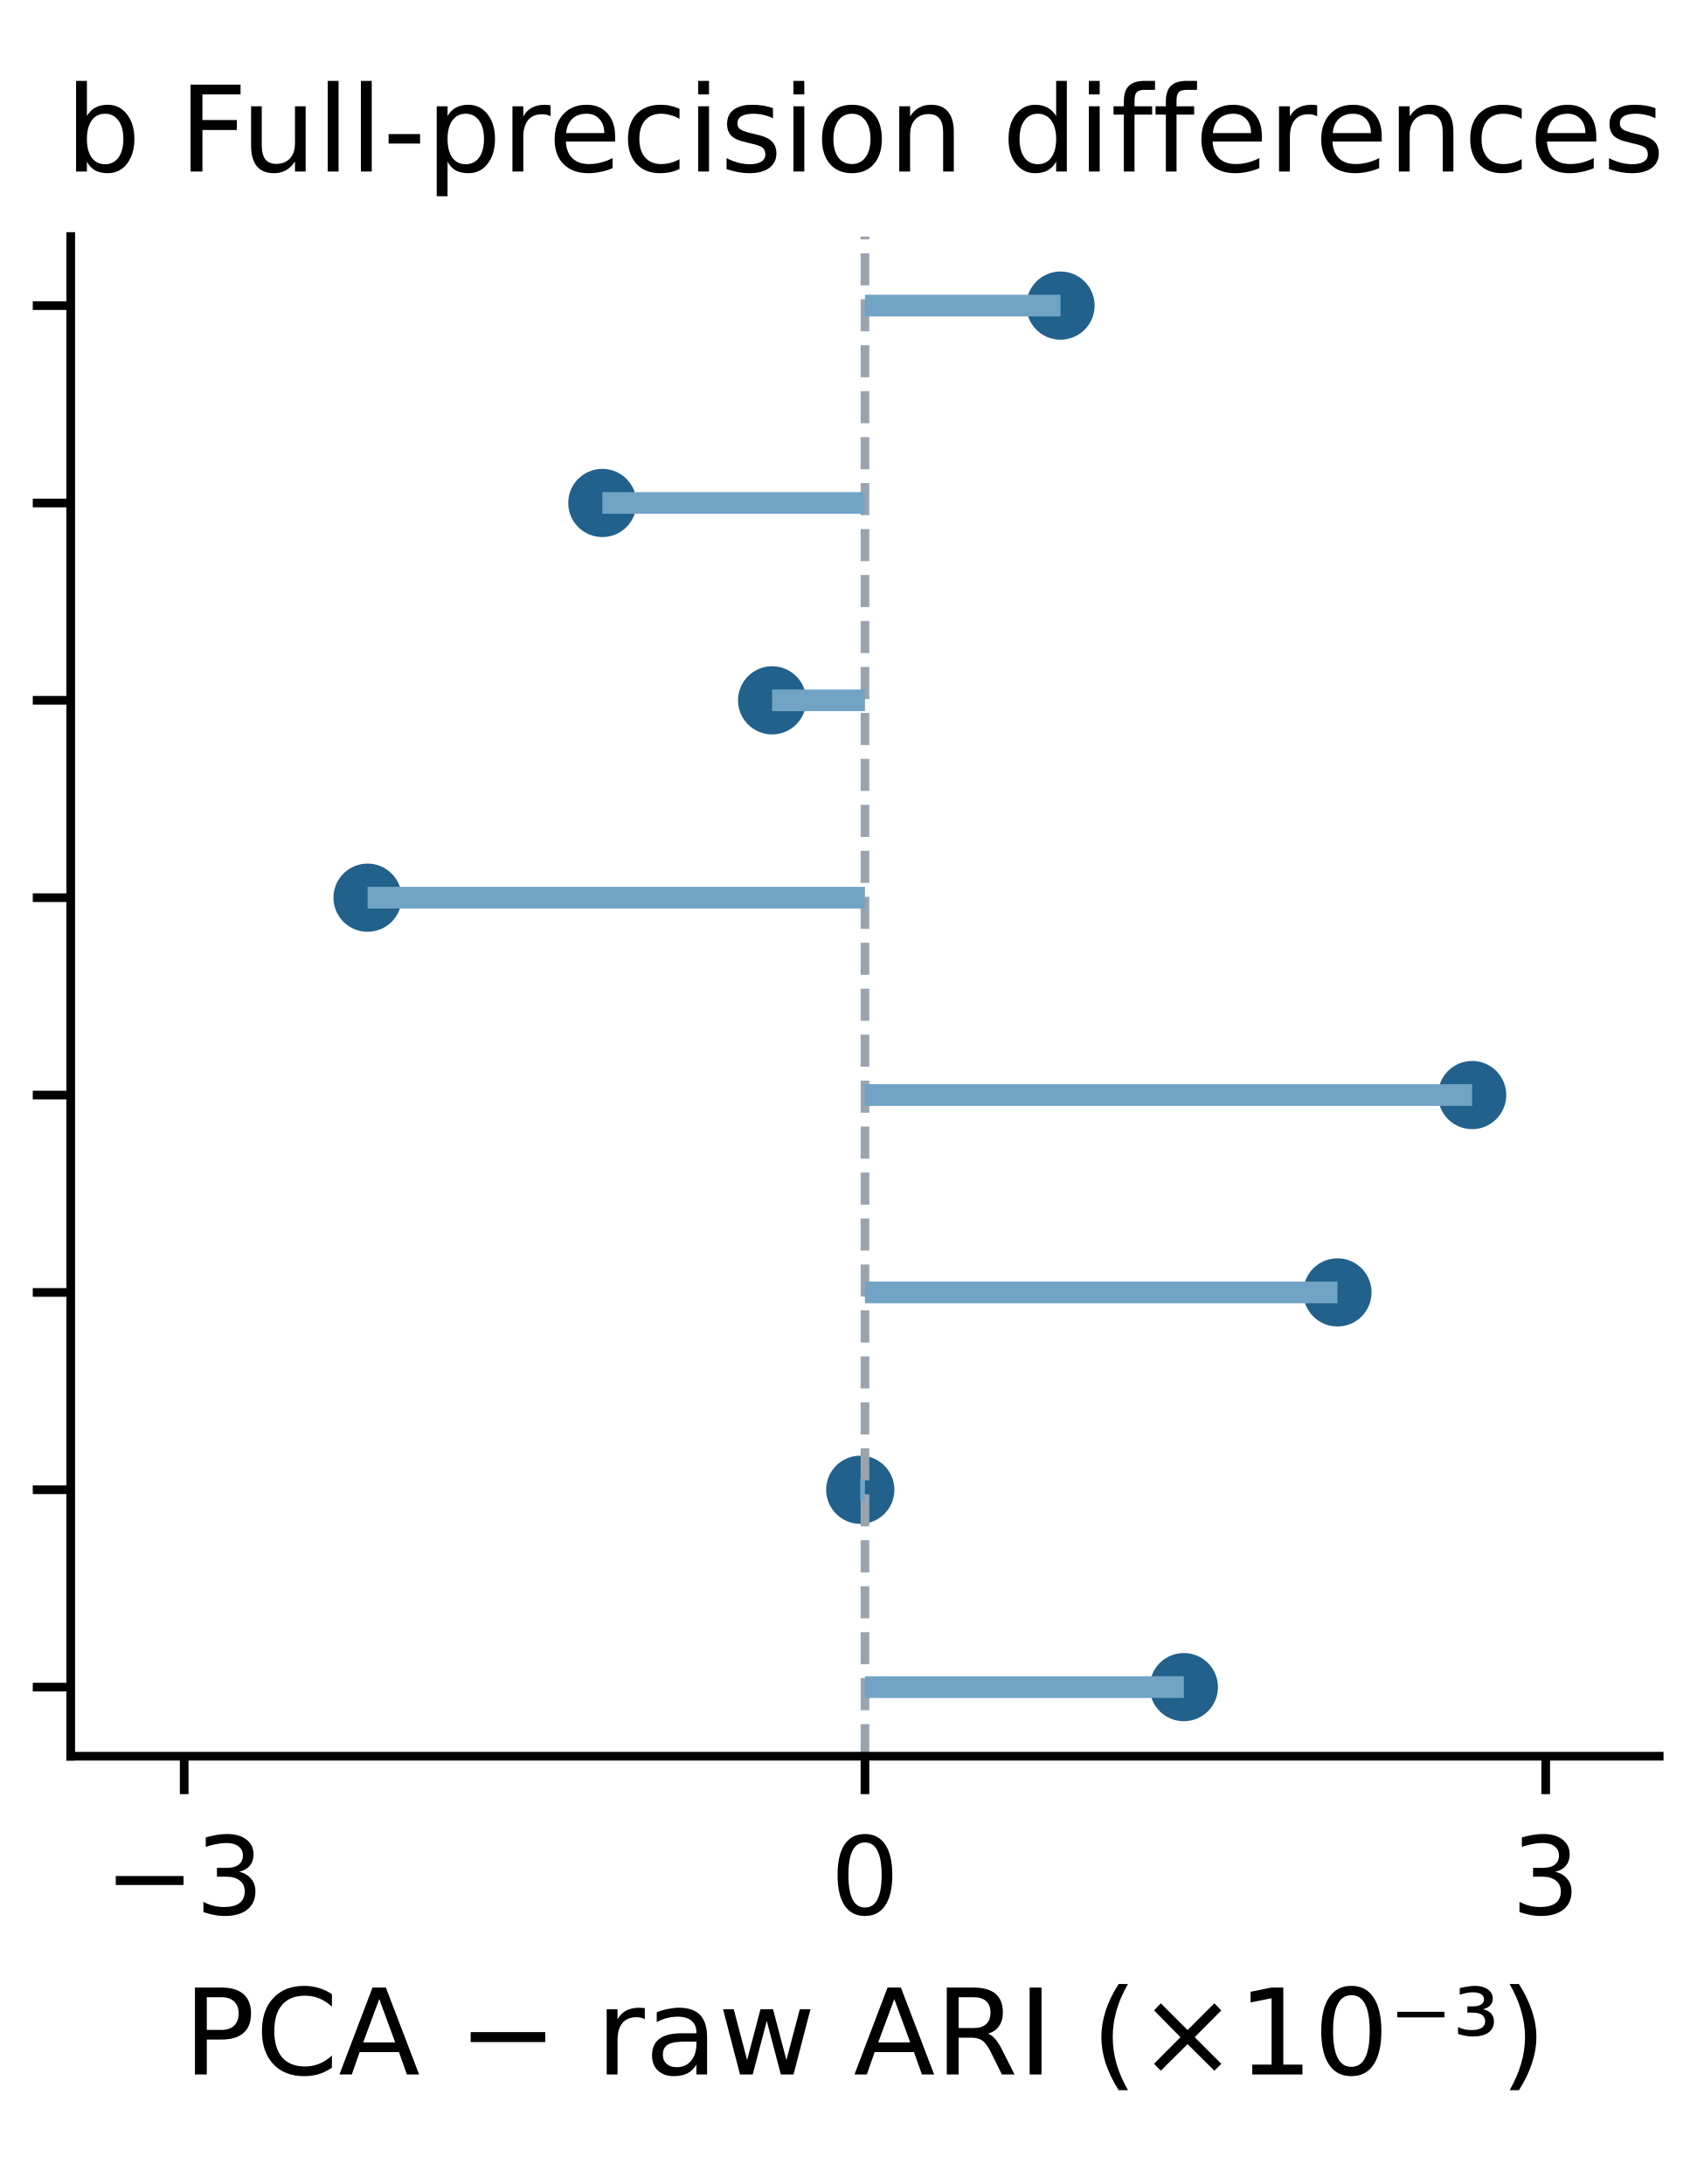
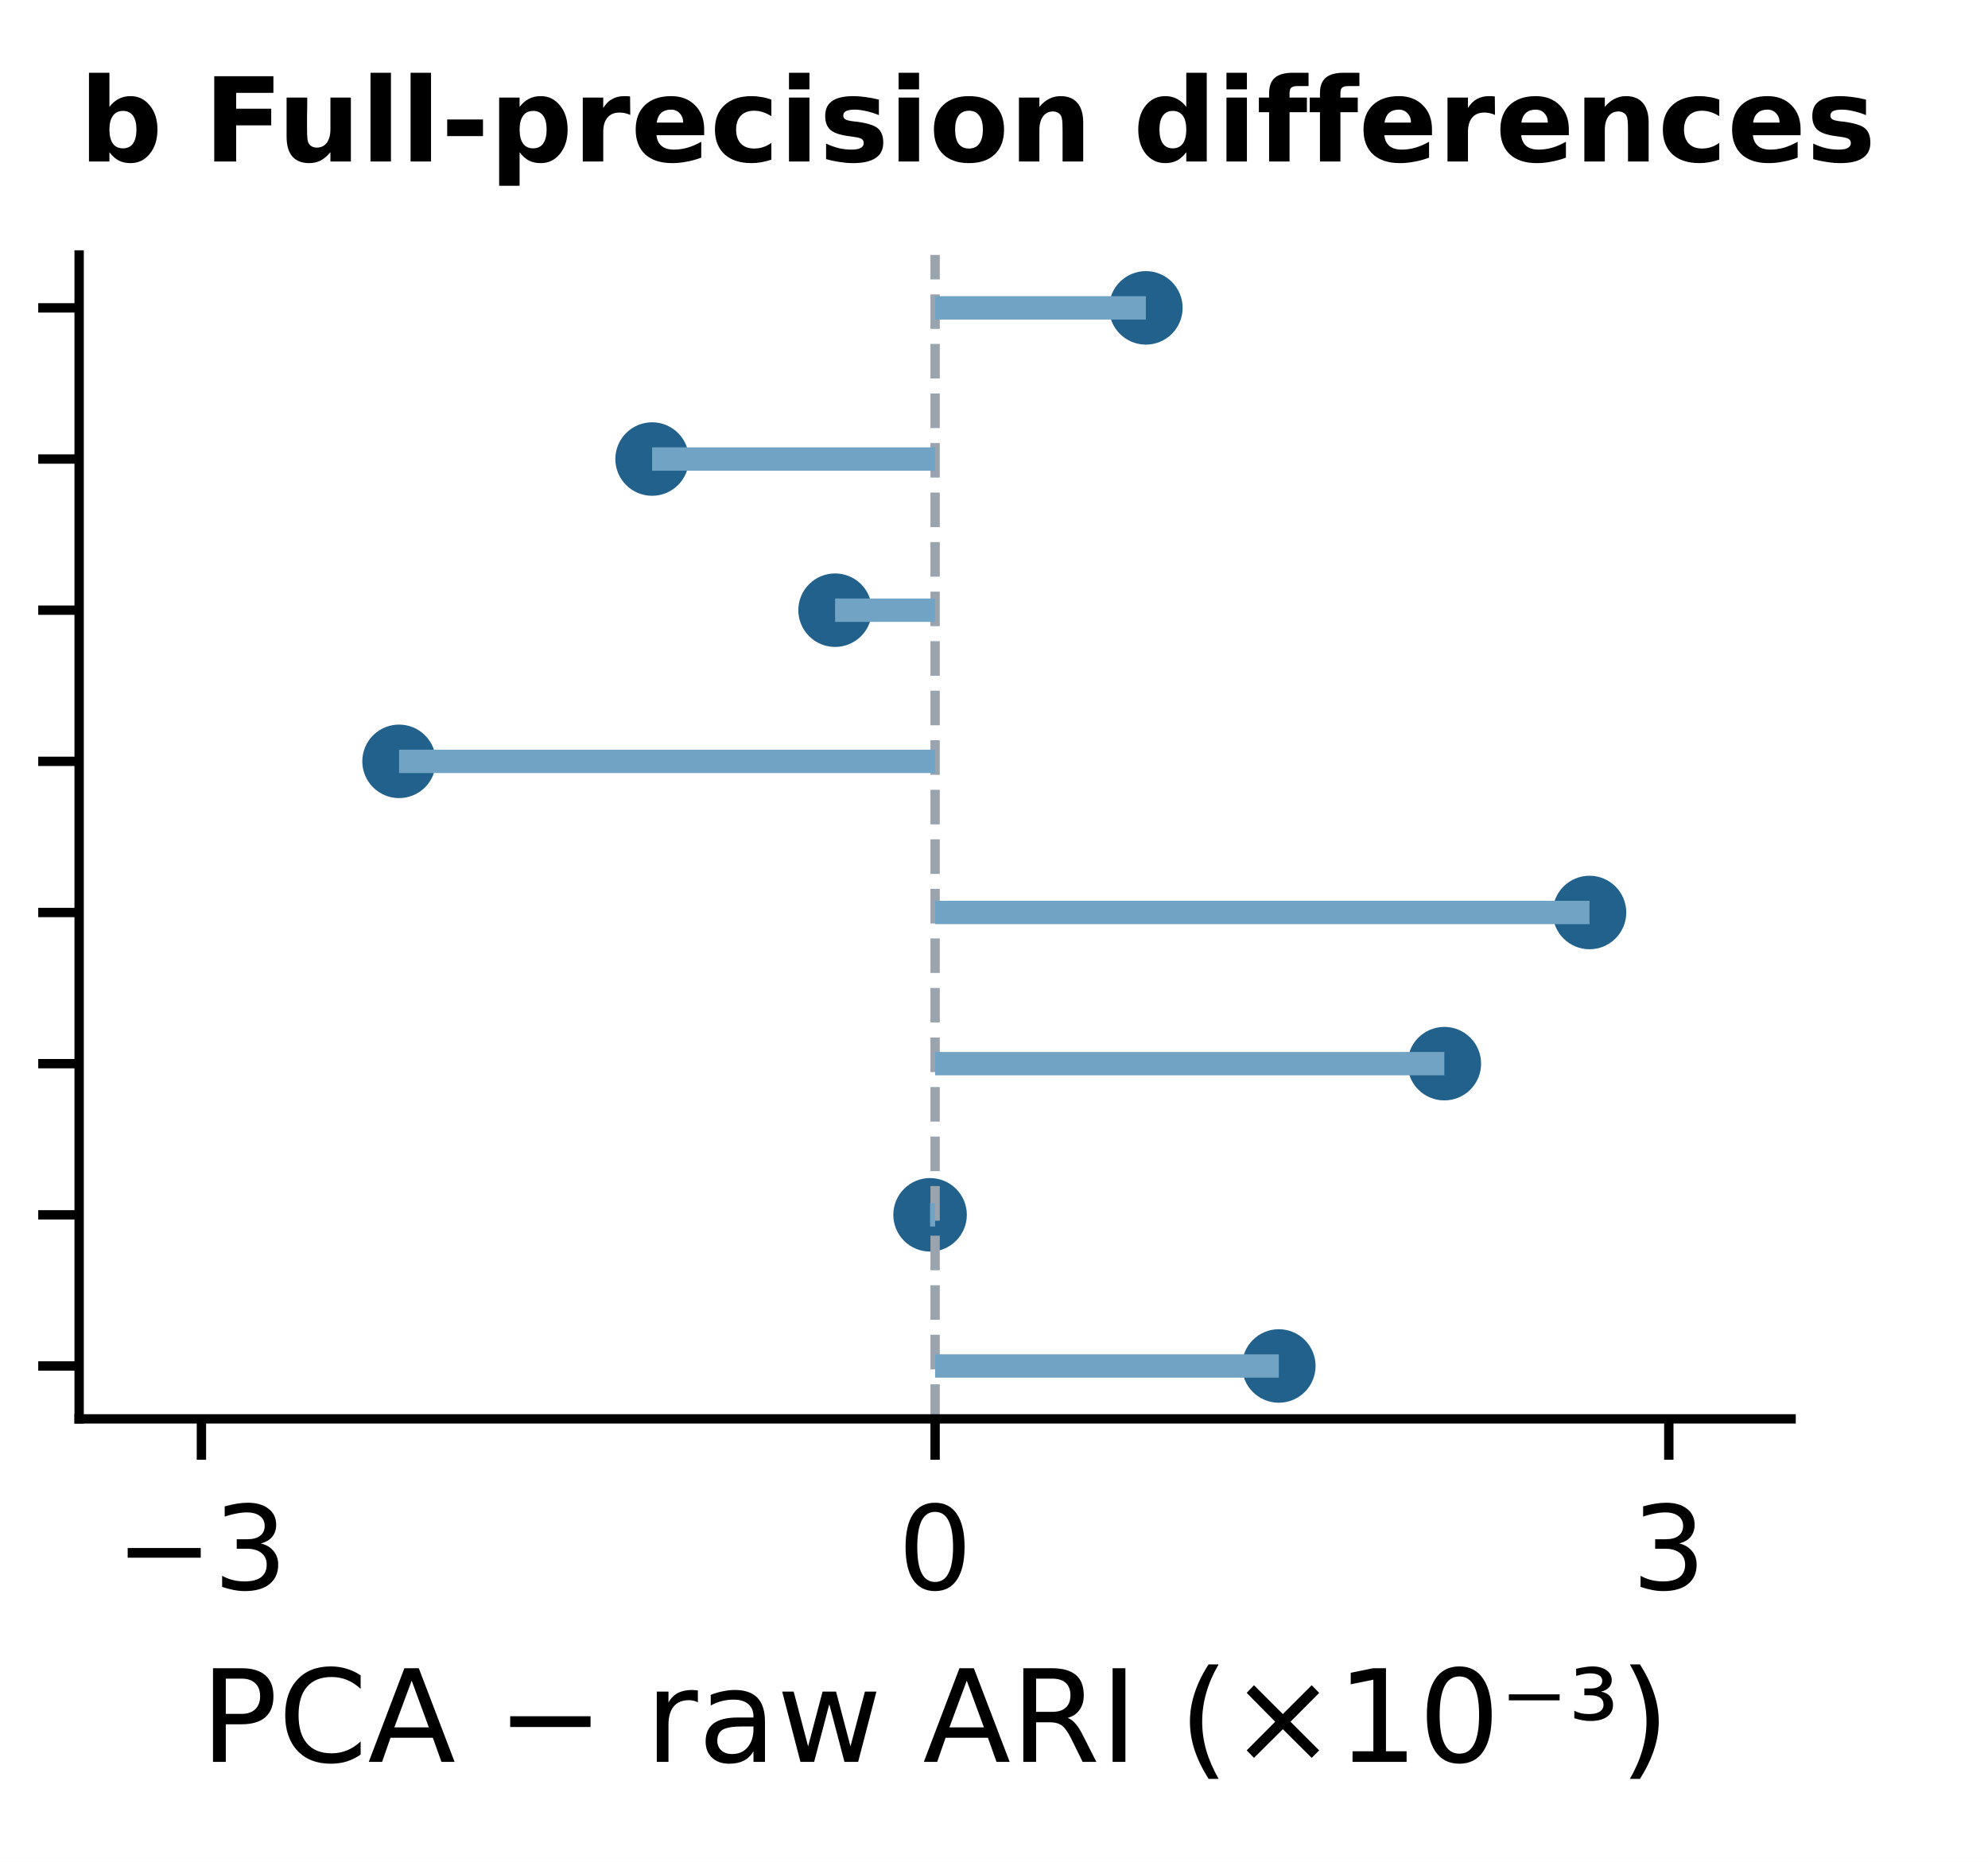
- <svg xmlns="http://www.w3.org/2000/svg" xmlns:xlink="http://www.w3.org/1999/xlink" width="157.133pt" height="201.465pt" viewBox="0 0 157.133 201.465" version="1.1">
+ <svg xmlns="http://www.w3.org/2000/svg" xmlns:xlink="http://www.w3.org/1999/xlink" width="170.108pt" height="159.334pt" viewBox="0 0 170.108 159.334" version="1.1">
  <defs>
    <style type="text/css">*{stroke-linejoin: round; stroke-linecap: butt}</style>
  </defs>
  <g id="figure_1">
    <g id="patch_1">
-       <path d="M 0 201.465  L 157.133 201.465  L 157.133 0  L 0 0  z " style="fill: #ffffff" />
+       <path d="M 0 159.334  L 170.108 159.334  L 170.108 0  L 0 0  z " style="fill: #ffffff" />
    </g>
    <g id="axes_1">
      <g id="patch_2">
-         <path d="M -207.35 162.003  L -53.538 162.003  L -53.538 21.819  L -207.35 21.819  z " style="fill: #ffffff" />
+         <path d="M -207.101 123.923  L -53.289 123.923  L -53.289 19.331  L -207.101 19.331  z " style="fill: #ffffff" />
      </g>
      <g id="matplotlib.axis_1">
        <g id="xtick_1">
          <g id="line2d_1">
            <defs>
-               <path id="m006fd69819" d="M 0 0  L 0 3.5  " style="stroke: #000000; stroke-width: 0.8" />
+               <path id="mf9e444a26d" d="M 0 0  L 0 3.5  " style="stroke: #000000; stroke-width: 0.8" />
            </defs>
            <g />
          </g>
          <g id="text_1">
-             <text style="font-size: 10px; font-family: 'DejaVu Sans'; text-anchor: middle" x="-181.715" y="176.601" transform="rotate(-0 -181.715 176.6007)">0.70</text>
+             <text style="font-size: 10px; font-family: 'DejaVu Sans'; text-anchor: middle" x="-181.466" y="138.521" transform="rotate(-0 -181.4655 138.5209)">0.70</text>
          </g>
        </g>
        <g id="xtick_2">
          <g id="line2d_2">
            <g />
          </g>
          <g id="text_2">
-             <text style="font-size: 10px; font-family: 'DejaVu Sans'; text-anchor: middle" x="-149.671" y="176.601" transform="rotate(-0 -149.6708 176.6007)">0.75</text>
+             <text style="font-size: 10px; font-family: 'DejaVu Sans'; text-anchor: middle" x="-149.421" y="138.521" transform="rotate(-0 -149.4213 138.5209)">0.75</text>
          </g>
        </g>
        <g id="xtick_3">
          <g id="line2d_3">
            <g />
          </g>
          <g id="text_3">
-             <text style="font-size: 10px; font-family: 'DejaVu Sans'; text-anchor: middle" x="-117.627" y="176.601" transform="rotate(-0 -117.6266 176.6007)">0.80</text>
+             <text style="font-size: 10px; font-family: 'DejaVu Sans'; text-anchor: middle" x="-117.377" y="138.521" transform="rotate(-0 -117.3771 138.5209)">0.80</text>
          </g>
        </g>
        <g id="xtick_4">
          <g id="line2d_4">
            <g />
          </g>
          <g id="text_4">
-             <text style="font-size: 10px; font-family: 'DejaVu Sans'; text-anchor: middle" x="-85.582" y="176.601" transform="rotate(-0 -85.58242 176.6007)">0.85</text>
+             <text style="font-size: 10px; font-family: 'DejaVu Sans'; text-anchor: middle" x="-85.333" y="138.521" transform="rotate(-0 -85.33291 138.5209)">0.85</text>
          </g>
        </g>
        <g id="xtick_5">
          <g id="line2d_5">
            <g />
          </g>
          <g id="text_5">
-             <text style="font-size: 10px; font-family: 'DejaVu Sans'; text-anchor: middle" x="-53.538" y="176.601" transform="rotate(-0 -53.53821 176.6007)">0.90</text>
+             <text style="font-size: 10px; font-family: 'DejaVu Sans'; text-anchor: middle" x="-53.289" y="138.521" transform="rotate(-0 -53.2887 138.5209)">0.90</text>
          </g>
        </g>
        <g id="text_6">
-           <text style="font-size: 11px; font-family: 'DejaVu Sans'; text-anchor: middle" x="-130.444" y="191.361" transform="rotate(-0 -130.4443 191.3614)">Cross-protocol ARI</text>
+           <text style="font-size: 11px; font-family: 'DejaVu Sans'; text-anchor: middle" x="-130.195" y="153.282" transform="rotate(-0 -130.1948 153.2816)">Cross-protocol ARI</text>
        </g>
      </g>
      <g id="matplotlib.axis_2">
        <g id="ytick_1">
          <g id="line2d_6">
            <defs>
-               <path id="mc648cbe5cf" d="M 0 0  L -3.5 0  " style="stroke: #000000; stroke-width: 0.8" />
+               <path id="m2e230dd322" d="M 0 0  L -3.5 0  " style="stroke: #000000; stroke-width: 0.8" />
            </defs>
            <g />
          </g>
          <g id="text_7">
-             <text style="font-size: 10px; font-family: 'DejaVu Sans'; text-anchor: end" x="-214.35" y="31.99" transform="rotate(-0 -214.3504 31.9903)">Pizhou</text>
+             <text style="font-size: 10px; font-family: 'DejaVu Sans'; text-anchor: end" x="-214.101" y="27.884" transform="rotate(-0 -214.1009 27.88439)">Pizhou</text>
          </g>
        </g>
        <g id="ytick_2">
          <g id="line2d_7">
            <g />
          </g>
          <g id="text_8">
-             <text style="font-size: 10px; font-family: 'DejaVu Sans'; text-anchor: end" x="-214.35" y="50.196" transform="rotate(-0 -214.3504 50.19601)">Suining</text>
+             <text style="font-size: 10px; font-family: 'DejaVu Sans'; text-anchor: end" x="-214.101" y="41.468" transform="rotate(-0 -214.1009 41.4678)">Suining</text>
          </g>
        </g>
        <g id="ytick_3">
          <g id="line2d_8">
            <g />
          </g>
          <g id="text_9">
-             <text style="font-size: 10px; font-family: 'DejaVu Sans'; text-anchor: end" x="-214.35" y="68.402" transform="rotate(-0 -214.3504 68.40173)">Yandun</text>
+             <text style="font-size: 10px; font-family: 'DejaVu Sans'; text-anchor: end" x="-214.101" y="55.051" transform="rotate(-0 -214.1009 55.05122)">Yandun</text>
          </g>
        </g>
        <g id="ytick_4">
          <g id="line2d_9">
            <g />
          </g>
          <g id="text_10">
-             <text style="font-size: 10px; font-family: 'DejaVu Sans'; text-anchor: end" x="-214.35" y="86.607" transform="rotate(-0 -214.3504 86.60705)">La Haute Borne</text>
+             <text style="font-size: 10px; font-family: 'DejaVu Sans'; text-anchor: end" x="-214.101" y="68.634" transform="rotate(-0 -214.1009 68.63424)">La Haute Borne</text>
          </g>
        </g>
        <g id="ytick_5">
          <g id="line2d_10">
            <g />
          </g>
          <g id="text_11">
-             <text style="font-size: 10px; font-family: 'DejaVu Sans'; text-anchor: end" x="-214.35" y="104.813" transform="rotate(-0 -214.3504 104.8132)">Hill 2020</text>
+             <text style="font-size: 10px; font-family: 'DejaVu Sans'; text-anchor: end" x="-214.101" y="82.218" transform="rotate(-0 -214.1009 82.21805)">Hill 2020</text>
          </g>
        </g>
        <g id="ytick_6">
          <g id="line2d_11">
            <g />
          </g>
          <g id="text_12">
-             <text style="font-size: 10px; font-family: 'DejaVu Sans'; text-anchor: end" x="-214.35" y="123.018" transform="rotate(-0 -214.3504 123.0185)">Greece</text>
+             <text style="font-size: 10px; font-family: 'DejaVu Sans'; text-anchor: end" x="-214.101" y="95.801" transform="rotate(-0 -214.1009 95.80107)">Greece</text>
          </g>
        </g>
        <g id="ytick_7">
          <g id="line2d_12">
            <g />
          </g>
          <g id="text_13">
-             <text style="font-size: 10px; font-family: 'DejaVu Sans'; text-anchor: end" x="-214.35" y="141.224" transform="rotate(-0 -214.3504 141.2242)">SDWPF</text>
+             <text style="font-size: 10px; font-family: 'DejaVu Sans'; text-anchor: end" x="-214.101" y="109.384" transform="rotate(-0 -214.1009 109.3845)">SDWPF</text>
          </g>
        </g>
        <g id="ytick_8">
          <g id="line2d_13">
            <g />
          </g>
          <g id="text_14">
-             <text style="font-size: 10px; font-family: 'DejaVu Sans'; text-anchor: end" x="-214.35" y="159.43" transform="rotate(-0 -214.3504 159.4303)">Hill 2021</text>
+             <text style="font-size: 10px; font-family: 'DejaVu Sans'; text-anchor: end" x="-214.101" y="122.968" transform="rotate(-0 -214.1009 122.9683)">Hill 2021</text>
          </g>
        </g>
      </g>
      <g id="patch_3">
        <path style="fill: none; stroke: #000000; stroke-width: 0.8; stroke-linejoin: miter; stroke-linecap: square" />
      </g>
      <g id="patch_4">
        <path style="fill: none; stroke: #000000; stroke-width: 0.8; stroke-linejoin: miter; stroke-linecap: square" />
      </g>
      <g id="text_15">
-         <text style="font-size: 11px; font-family: 'DejaVu Sans'; text-anchor: middle" x="-130.444" y="15.819" transform="rotate(-0 -130.4443 15.81908)">a  Trajectory compression</text>
+         <text style="font-weight: 700; font-size: 10px; font-family: 'DejaVu Sans'; text-anchor: start" x="-207.101" y="11.331" transform="rotate(-0 -207.1009 11.33098)">a  Trajectory compression</text>
      </g>
      <g id="PathCollection_1">
        <defs>
-           <path id="mcc827561cd" d="M 0 2.828  C 0.75 2.828 1.47 2.53 2 2  C 2.53 1.47 2.828 0.75 2.828 0  C 2.828 -0.75 2.53 -1.47 2 -2  C 1.47 -2.53 0.75 -2.828 0 -2.828  C -0.75 -2.828 -1.47 -2.53 -2 -2  C -2.53 -1.47 -2.828 -0.75 -2.828 0  C -2.828 0.75 -2.53 1.47 -2 2  C -1.47 2.53 -0.75 2.828 0 2.828  z " style="stroke: #ffffff; stroke-width: 0.4" />
+           <path id="m51516cec0c" d="M 0 2.828  C 0.75 2.828 1.47 2.53 2 2  C 2.53 1.47 2.828 0.75 2.828 0  C 2.828 -0.75 2.53 -1.47 2 -2  C 1.47 -2.53 0.75 -2.828 0 -2.828  C -0.75 -2.828 -1.47 -2.53 -2 -2  C -2.53 -1.47 -2.828 -0.75 -2.828 0  C -2.828 0.75 -2.53 1.47 -2 2  C -1.47 2.53 -0.75 2.828 0 2.828  z " style="stroke: #ffffff; stroke-width: 0.4" />
        </defs>
-         <g clip-path="url(#p8fa200b3b8)" />
+         <g clip-path="url(#p04e5a5ca4a)" />
      </g>
      <g id="PathCollection_2">
        <defs>
-           <path id="mce4d21ff46" d="M 0 2.828  C 0.75 2.828 1.47 2.53 2 2  C 2.53 1.47 2.828 0.75 2.828 0  C 2.828 -0.75 2.53 -1.47 2 -2  C 1.47 -2.53 0.75 -2.828 0 -2.828  C -0.75 -2.828 -1.47 -2.53 -2 -2  C -2.53 -1.47 -2.828 -0.75 -2.828 0  C -2.828 0.75 -2.53 1.47 -2 2  C -1.47 2.53 -0.75 2.828 0 2.828  z " style="stroke: #ffffff; stroke-width: 0.4" />
+           <path id="m849b93a923" d="M 0 2.828  C 0.75 2.828 1.47 2.53 2 2  C 2.53 1.47 2.828 0.75 2.828 0  C 2.828 -0.75 2.53 -1.47 2 -2  C 1.47 -2.53 0.75 -2.828 0 -2.828  C -0.75 -2.828 -1.47 -2.53 -2 -2  C -2.53 -1.47 -2.828 -0.75 -2.828 0  C -2.828 0.75 -2.53 1.47 -2 2  C -1.47 2.53 -0.75 2.828 0 2.828  z " style="stroke: #ffffff; stroke-width: 0.4" />
        </defs>
-         <g clip-path="url(#p8fa200b3b8)" />
+         <g clip-path="url(#p04e5a5ca4a)" />
      </g>
      <g id="legend_1">
        <g id="patch_5">
-           <path d="M -124.309 153.798  L -62.214 153.798  Q -60.614 153.798 -60.614 152.198  L -60.614 128.996  Q -60.614 127.396 -62.214 127.396  L -124.309 127.396  Q -125.909 127.396 -125.909 128.996  L -125.909 152.198  Q -125.909 153.798 -124.309 153.798  z " style="fill: #ffffff; opacity: 0.8; stroke: #d7dee6; stroke-linejoin: miter" />
+           <path d="M -124.06 116.785  L -61.965 116.785  Q -60.365 116.785 -60.365 115.186  L -60.365 91.984  Q -60.365 90.384 -61.965 90.384  L -124.06 90.384  Q -125.66 90.384 -125.66 91.984  L -125.66 115.186  Q -125.66 116.785 -124.06 116.785  z " style="fill: #ffffff; opacity: 0.8; stroke: #d7dee6; stroke-linejoin: miter" />
        </g>
        <g id="PathCollection_3">
          <g />
        </g>
        <g id="text_16">
-           <text style="font-size: 8px; font-family: 'DejaVu Sans'; text-anchor: start" x="-104.309" y="136.675" transform="rotate(-0 -104.3095 136.6751)">Raw25</text>
+           <text style="font-size: 8px; font-family: 'DejaVu Sans'; text-anchor: start" x="-104.06" y="99.663" transform="rotate(-0 -104.0599 99.663)">Raw25</text>
        </g>
        <g id="PathCollection_4">
          <g />
        </g>
        <g id="text_17">
-           <text style="font-size: 8px; font-family: 'DejaVu Sans'; text-anchor: start" x="-104.309" y="148.676" transform="rotate(-0 -104.3095 148.6757)">Raw/PCA6</text>
+           <text style="font-size: 8px; font-family: 'DejaVu Sans'; text-anchor: start" x="-104.06" y="111.664" transform="rotate(-0 -104.0599 111.6636)">Raw/PCA6</text>
        </g>
      </g>
    </g>
    <g id="axes_2">
      <g id="patch_6">
-         <path d="M 6.522 162.003  L 153.01 162.003  L 153.01 21.819  L 6.522 21.819  z " style="fill: #ffffff" />
+         <path d="M 6.771 121.433  L 153.259 121.433  L 153.259 21.821  L 6.771 21.821  z " style="fill: #ffffff" />
      </g>
      <g id="PathCollection_5">
        <defs>
-           <path id="md40bf59476" d="M 0 2.646  C 0.702 2.646 1.375 2.367 1.871 1.871  C 2.367 1.375 2.646 0.702 2.646 0  C 2.646 -0.702 2.367 -1.375 1.871 -1.871  C 1.375 -2.367 0.702 -2.646 0 -2.646  C -0.702 -2.646 -1.375 -2.367 -1.871 -1.871  C -2.367 -1.375 -2.646 -0.702 -2.646 0  C -2.646 0.702 -2.367 1.375 -1.871 1.871  C -1.375 2.367 -0.702 2.646 0 2.646  z " style="stroke: #21618c" />
+           <path id="m059e64fae7" d="M 0 2.646  C 0.702 2.646 1.375 2.367 1.871 1.871  C 2.367 1.375 2.646 0.702 2.646 0  C 2.646 -0.702 2.367 -1.375 1.871 -1.871  C 1.375 -2.367 0.702 -2.646 0 -2.646  C -0.702 -2.646 -1.375 -2.367 -1.871 -1.871  C -2.367 -1.375 -2.646 -0.702 -2.646 0  C -2.646 0.702 -2.367 1.375 -1.871 1.871  C -1.375 2.367 -0.702 2.646 0 2.646  z " style="stroke: #21618c" />
        </defs>
-         <g clip-path="url(#p8b73370a43)">
-           <use xlink:href="#md40bf59476" x="97.799" y="28.191" style="fill: #21618c; stroke: #21618c" />
-           <use xlink:href="#md40bf59476" x="55.548" y="46.397" style="fill: #21618c; stroke: #21618c" />
-           <use xlink:href="#md40bf59476" x="71.206" y="64.603" style="fill: #21618c; stroke: #21618c" />
-           <use xlink:href="#md40bf59476" x="33.897" y="82.808" style="fill: #21618c; stroke: #21618c" />
-           <use xlink:href="#md40bf59476" x="135.761" y="101.014" style="fill: #21618c; stroke: #21618c" />
-           <use xlink:href="#md40bf59476" x="123.339" y="119.22" style="fill: #21618c; stroke: #21618c" />
-           <use xlink:href="#md40bf59476" x="79.334" y="137.425" style="fill: #21618c; stroke: #21618c" />
-           <use xlink:href="#md40bf59476" x="109.174" y="155.631" style="fill: #21618c; stroke: #21618c" />
+         <g clip-path="url(#pab554fe2de)">
+           <use xlink:href="#m059e64fae7" x="98.049" y="26.349" style="fill: #21618c; stroke: #21618c" />
+           <use xlink:href="#m059e64fae7" x="55.798" y="39.286" style="fill: #21618c; stroke: #21618c" />
+           <use xlink:href="#m059e64fae7" x="71.456" y="52.222" style="fill: #21618c; stroke: #21618c" />
+           <use xlink:href="#m059e64fae7" x="34.147" y="65.159" style="fill: #21618c; stroke: #21618c" />
+           <use xlink:href="#m059e64fae7" x="136.01" y="78.095" style="fill: #21618c; stroke: #21618c" />
+           <use xlink:href="#m059e64fae7" x="123.588" y="91.032" style="fill: #21618c; stroke: #21618c" />
+           <use xlink:href="#m059e64fae7" x="79.583" y="103.969" style="fill: #21618c; stroke: #21618c" />
+           <use xlink:href="#m059e64fae7" x="109.424" y="116.905" style="fill: #21618c; stroke: #21618c" />
        </g>
      </g>
      <g id="matplotlib.axis_3">
        <g id="xtick_6">
          <g id="line2d_14">
            <g>
-               <use xlink:href="#m006fd69819" x="16.985" y="162.003" style="stroke: #000000; stroke-width: 0.8" />
+               <use xlink:href="#mf9e444a26d" x="17.235" y="121.433" style="stroke: #000000; stroke-width: 0.8" />
            </g>
          </g>
          <g id="text_18">
-             <text style="font-size: 10px; font-family: 'DejaVu Sans'; text-anchor: middle" x="16.985" y="176.601" transform="rotate(-0 16.98521 176.6007)">−3</text>
+             <text style="font-size: 10px; font-family: 'DejaVu Sans'; text-anchor: middle" x="17.235" y="136.031" transform="rotate(-0 17.23472 136.0306)">−3</text>
          </g>
        </g>
        <g id="xtick_7">
          <g id="line2d_15">
            <g>
-               <use xlink:href="#m006fd69819" x="79.766" y="162.003" style="stroke: #000000; stroke-width: 0.8" />
+               <use xlink:href="#mf9e444a26d" x="80.015" y="121.433" style="stroke: #000000; stroke-width: 0.8" />
            </g>
          </g>
          <g id="text_19">
-             <text style="font-size: 10px; font-family: 'DejaVu Sans'; text-anchor: middle" x="79.766" y="176.601" transform="rotate(-0 79.76569 176.6007)">0</text>
+             <text style="font-size: 10px; font-family: 'DejaVu Sans'; text-anchor: middle" x="80.015" y="136.031" transform="rotate(-0 80.0152 136.0306)">0</text>
          </g>
        </g>
        <g id="xtick_8">
          <g id="line2d_16">
            <g>
-               <use xlink:href="#m006fd69819" x="142.546" y="162.003" style="stroke: #000000; stroke-width: 0.8" />
+               <use xlink:href="#mf9e444a26d" x="142.796" y="121.433" style="stroke: #000000; stroke-width: 0.8" />
            </g>
          </g>
          <g id="text_20">
-             <text style="font-size: 10px; font-family: 'DejaVu Sans'; text-anchor: middle" x="142.546" y="176.601" transform="rotate(-0 142.5462 176.6007)">3</text>
+             <text style="font-size: 10px; font-family: 'DejaVu Sans'; text-anchor: middle" x="142.796" y="136.031" transform="rotate(-0 142.7957 136.0306)">3</text>
          </g>
        </g>
        <g id="text_21">
-           <text style="font-size: 11px; font-family: 'DejaVu Sans'; text-anchor: middle" x="79.766" y="191.361" transform="rotate(-0 79.76569 191.3605)">PCA − raw ARI (×10⁻³)</text>
+           <text style="font-size: 11px; font-family: 'DejaVu Sans'; text-anchor: middle" x="80.015" y="150.79" transform="rotate(-0 80.0152 150.7904)">PCA − raw ARI (×10⁻³)</text>
        </g>
      </g>
      <g id="matplotlib.axis_4">
        <g id="ytick_9">
          <g id="line2d_17">
            <g>
-               <use xlink:href="#mc648cbe5cf" x="6.522" y="28.191" style="stroke: #000000; stroke-width: 0.8" />
+               <use xlink:href="#m2e230dd322" x="6.771" y="26.349" style="stroke: #000000; stroke-width: 0.8" />
            </g>
          </g>
        </g>
        <g id="ytick_10">
          <g id="line2d_18">
            <g>
-               <use xlink:href="#mc648cbe5cf" x="6.522" y="46.397" style="stroke: #000000; stroke-width: 0.8" />
+               <use xlink:href="#m2e230dd322" x="6.771" y="39.286" style="stroke: #000000; stroke-width: 0.8" />
            </g>
          </g>
        </g>
        <g id="ytick_11">
          <g id="line2d_19">
            <g>
-               <use xlink:href="#mc648cbe5cf" x="6.522" y="64.603" style="stroke: #000000; stroke-width: 0.8" />
+               <use xlink:href="#m2e230dd322" x="6.771" y="52.222" style="stroke: #000000; stroke-width: 0.8" />
            </g>
          </g>
        </g>
        <g id="ytick_12">
          <g id="line2d_20">
            <g>
-               <use xlink:href="#mc648cbe5cf" x="6.522" y="82.808" style="stroke: #000000; stroke-width: 0.8" />
+               <use xlink:href="#m2e230dd322" x="6.771" y="65.159" style="stroke: #000000; stroke-width: 0.8" />
            </g>
          </g>
        </g>
        <g id="ytick_13">
          <g id="line2d_21">
            <g>
-               <use xlink:href="#mc648cbe5cf" x="6.522" y="101.014" style="stroke: #000000; stroke-width: 0.8" />
+               <use xlink:href="#m2e230dd322" x="6.771" y="78.095" style="stroke: #000000; stroke-width: 0.8" />
            </g>
          </g>
        </g>
        <g id="ytick_14">
          <g id="line2d_22">
            <g>
-               <use xlink:href="#mc648cbe5cf" x="6.522" y="119.22" style="stroke: #000000; stroke-width: 0.8" />
+               <use xlink:href="#m2e230dd322" x="6.771" y="91.032" style="stroke: #000000; stroke-width: 0.8" />
            </g>
          </g>
        </g>
        <g id="ytick_15">
          <g id="line2d_23">
            <g>
-               <use xlink:href="#mc648cbe5cf" x="6.522" y="137.425" style="stroke: #000000; stroke-width: 0.8" />
+               <use xlink:href="#m2e230dd322" x="6.771" y="103.969" style="stroke: #000000; stroke-width: 0.8" />
            </g>
          </g>
        </g>
        <g id="ytick_16">
          <g id="line2d_24">
            <g>
-               <use xlink:href="#mc648cbe5cf" x="6.522" y="155.631" style="stroke: #000000; stroke-width: 0.8" />
+               <use xlink:href="#m2e230dd322" x="6.771" y="116.905" style="stroke: #000000; stroke-width: 0.8" />
            </g>
          </g>
        </g>
      </g>
      <g id="line2d_25">
-         <path d="M 79.766 162.003  L 79.766 21.819  " clip-path="url(#p8b73370a43)" style="fill: none; stroke-dasharray: 2.96,1.28; stroke-dashoffset: 0; stroke: #9aa4af; stroke-width: 0.8" />
+         <path d="M 80.015 121.433  L 80.015 21.821  " clip-path="url(#pab554fe2de)" style="fill: none; stroke-dasharray: 2.96,1.28; stroke-dashoffset: 0; stroke: #9aa4af; stroke-width: 0.8" />
      </g>
      <g id="LineCollection_1">
-         <path d="M 79.766 28.191  L 97.799 28.191  " clip-path="url(#p8b73370a43)" style="fill: none; stroke: #71a4c4; stroke-width: 2" />
-         <path d="M 79.766 46.397  L 55.548 46.397  " clip-path="url(#p8b73370a43)" style="fill: none; stroke: #71a4c4; stroke-width: 2" />
-         <path d="M 79.766 64.603  L 71.206 64.603  " clip-path="url(#p8b73370a43)" style="fill: none; stroke: #71a4c4; stroke-width: 2" />
-         <path d="M 79.766 82.808  L 33.897 82.808  " clip-path="url(#p8b73370a43)" style="fill: none; stroke: #71a4c4; stroke-width: 2" />
-         <path d="M 79.766 101.014  L 135.761 101.014  " clip-path="url(#p8b73370a43)" style="fill: none; stroke: #71a4c4; stroke-width: 2" />
-         <path d="M 79.766 119.22  L 123.339 119.22  " clip-path="url(#p8b73370a43)" style="fill: none; stroke: #71a4c4; stroke-width: 2" />
-         <path d="M 79.766 137.425  L 79.334 137.425  " clip-path="url(#p8b73370a43)" style="fill: none; stroke: #71a4c4; stroke-width: 2" />
-         <path d="M 79.766 155.631  L 109.174 155.631  " clip-path="url(#p8b73370a43)" style="fill: none; stroke: #71a4c4; stroke-width: 2" />
+         <path d="M 80.015 26.349  L 98.049 26.349  " clip-path="url(#pab554fe2de)" style="fill: none; stroke: #71a4c4; stroke-width: 2" />
+         <path d="M 80.015 39.286  L 55.798 39.286  " clip-path="url(#pab554fe2de)" style="fill: none; stroke: #71a4c4; stroke-width: 2" />
+         <path d="M 80.015 52.222  L 71.456 52.222  " clip-path="url(#pab554fe2de)" style="fill: none; stroke: #71a4c4; stroke-width: 2" />
+         <path d="M 80.015 65.159  L 34.147 65.159  " clip-path="url(#pab554fe2de)" style="fill: none; stroke: #71a4c4; stroke-width: 2" />
+         <path d="M 80.015 78.095  L 136.01 78.095  " clip-path="url(#pab554fe2de)" style="fill: none; stroke: #71a4c4; stroke-width: 2" />
+         <path d="M 80.015 91.032  L 123.588 91.032  " clip-path="url(#pab554fe2de)" style="fill: none; stroke: #71a4c4; stroke-width: 2" />
+         <path d="M 80.015 103.969  L 79.583 103.969  " clip-path="url(#pab554fe2de)" style="fill: none; stroke: #71a4c4; stroke-width: 2" />
+         <path d="M 80.015 116.905  L 109.424 116.905  " clip-path="url(#pab554fe2de)" style="fill: none; stroke: #71a4c4; stroke-width: 2" />
      </g>
      <g id="patch_7">
-         <path d="M 6.522 162.003  L 6.522 21.819  " style="fill: none; stroke: #000000; stroke-width: 0.8; stroke-linejoin: miter; stroke-linecap: square" />
+         <path d="M 6.771 121.433  L 6.771 21.821  " style="fill: none; stroke: #000000; stroke-width: 0.8; stroke-linejoin: miter; stroke-linecap: square" />
      </g>
      <g id="patch_8">
-         <path d="M 6.522 162.003  L 153.01 162.003  " style="fill: none; stroke: #000000; stroke-width: 0.8; stroke-linejoin: miter; stroke-linecap: square" />
+         <path d="M 6.771 121.433  L 153.259 121.433  " style="fill: none; stroke: #000000; stroke-width: 0.8; stroke-linejoin: miter; stroke-linecap: square" />
      </g>
      <g id="text_22">
-         <text style="font-size: 11px; font-family: 'DejaVu Sans'; text-anchor: middle" x="79.766" y="15.819" transform="rotate(-0 79.76569 15.81908)">b  Full-precision differences</text>
+         <text style="font-weight: 700; font-size: 10px; font-family: 'DejaVu Sans'; text-anchor: start" x="6.771" y="13.821" transform="rotate(-0 6.7713 13.82127)">b  Full-precision differences</text>
      </g>
    </g>
  </g>
  <defs>
-     <clipPath id="p8fa200b3b8">
-       <rect x="-207.35" y="21.819" width="153.812" height="140.184" />
+     <clipPath id="p04e5a5ca4a">
+       <rect x="-207.101" y="19.331" width="153.812" height="104.592" />
    </clipPath>
-     <clipPath id="p8b73370a43">
-       <rect x="6.522" y="21.819" width="146.488" height="140.184" />
+     <clipPath id="pab554fe2de">
+       <rect x="6.771" y="21.821" width="146.488" height="99.612" />
    </clipPath>
  </defs>
</svg>
